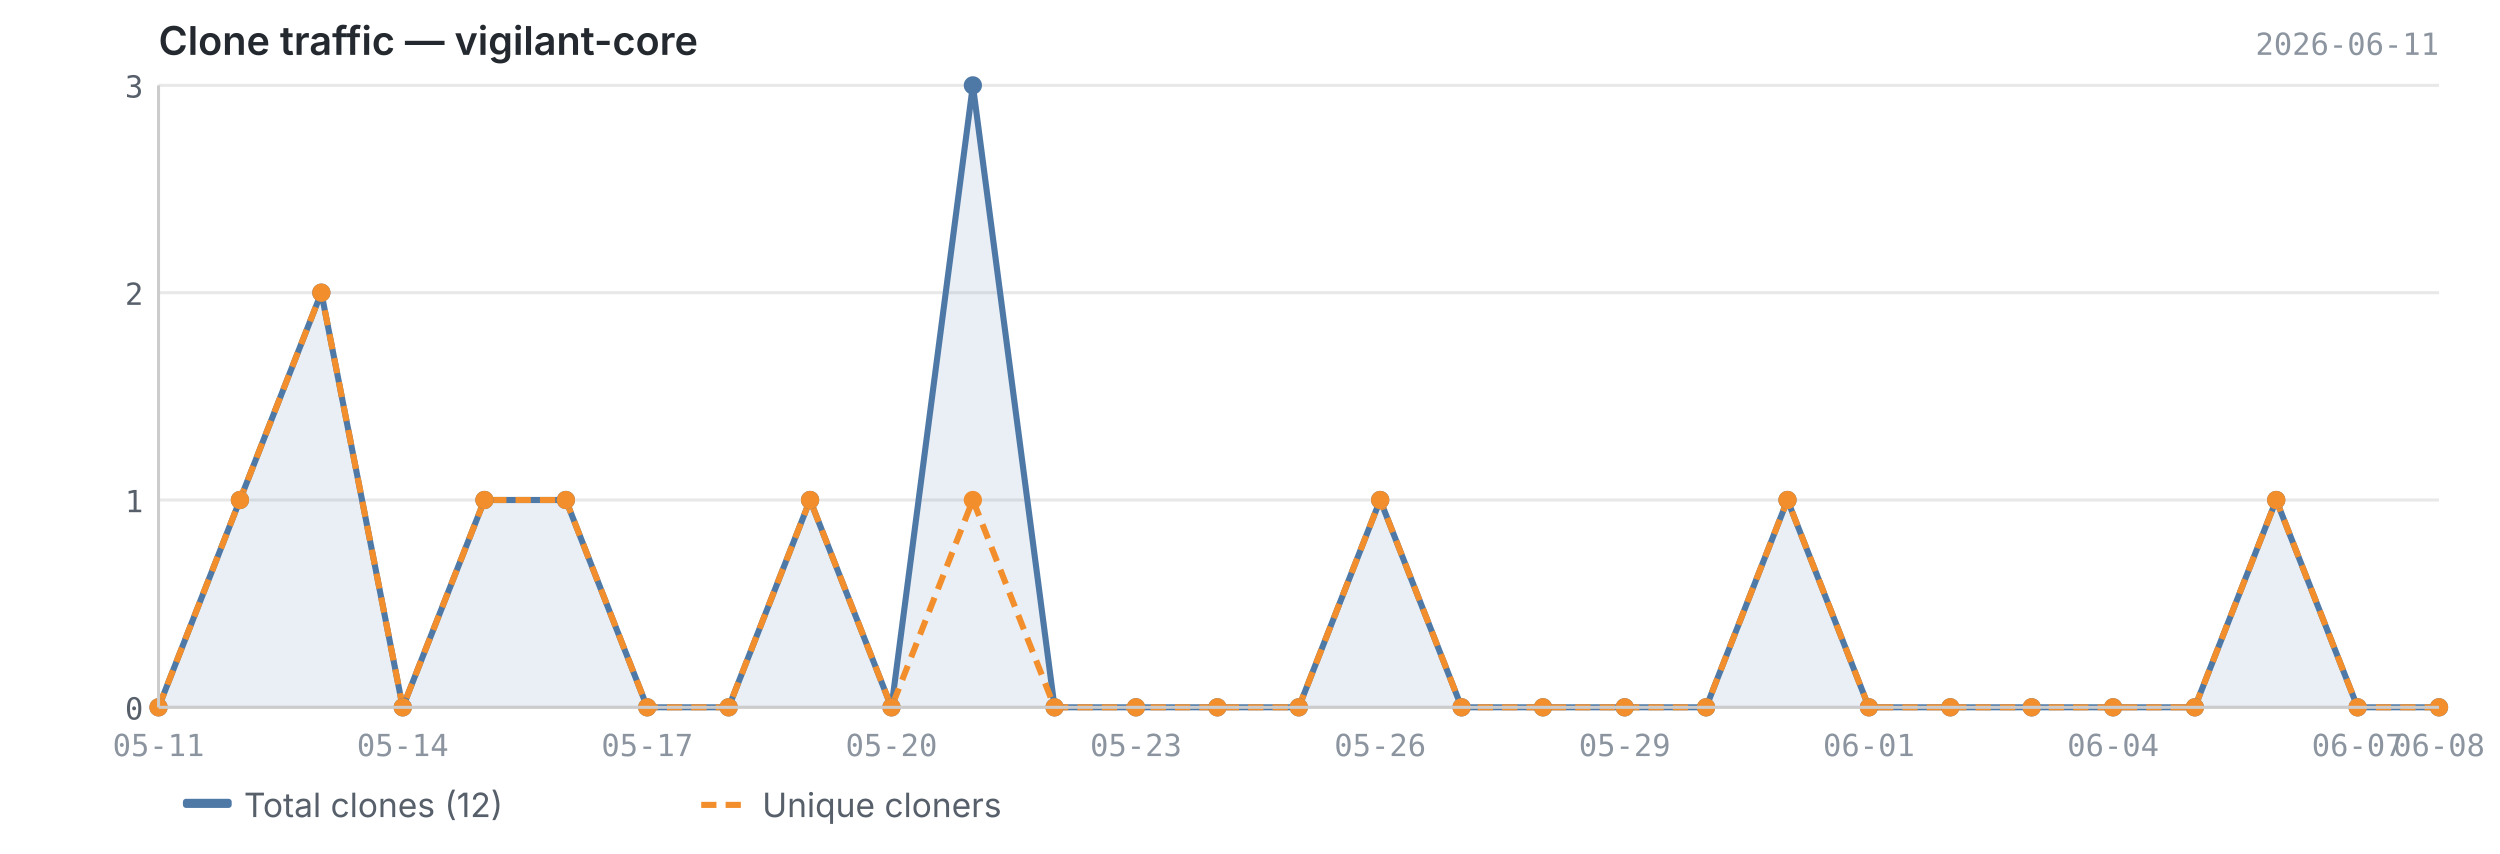
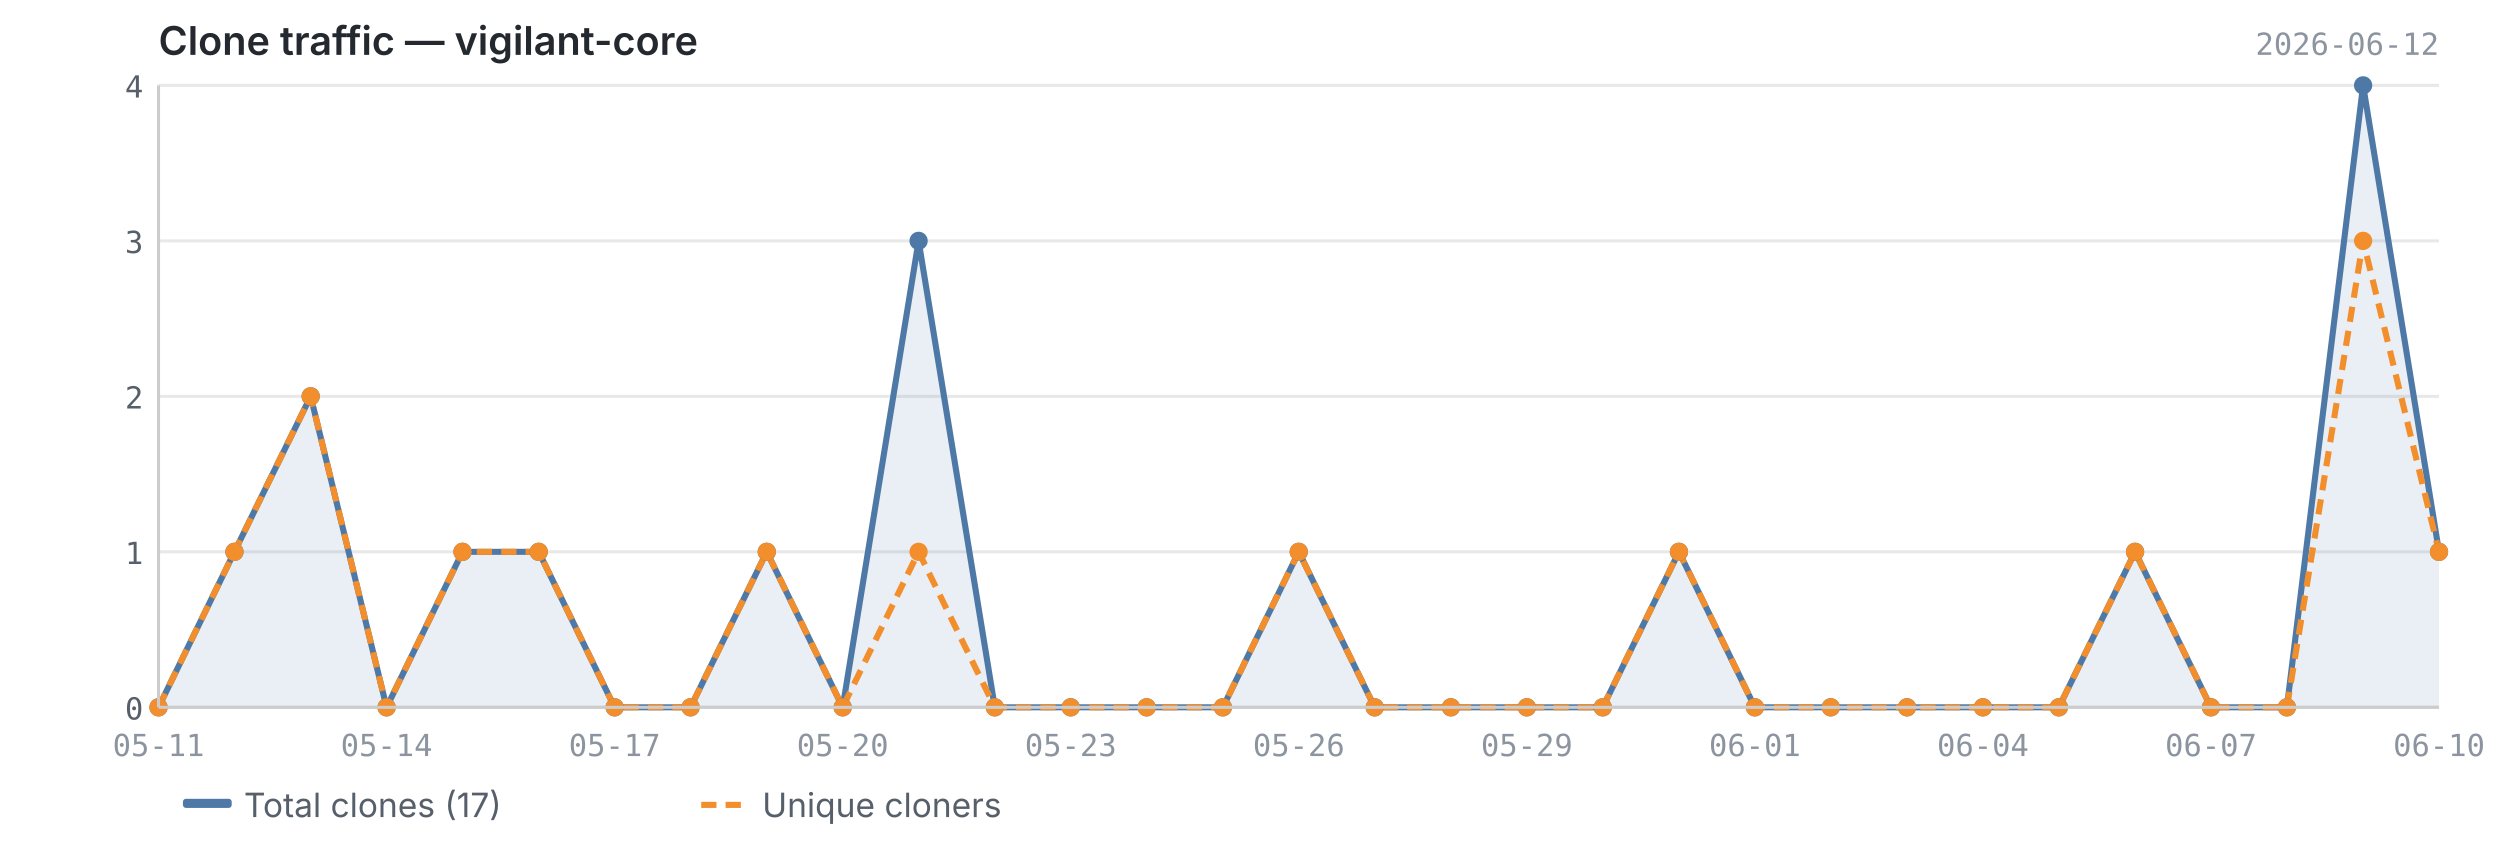
<svg xmlns="http://www.w3.org/2000/svg" viewBox="0 0 820 280" width="820" height="280">
  <text x="52" y="18" font-size="13" font-weight="600" fill="#24292f" font-family="-apple-system, BlinkMacSystemFont, 'Segoe UI', sans-serif">Clone traffic — vigilant-core</text>
-   <text x="800" y="18" font-size="10" fill="#8c959f" font-family="ui-monospace, SFMono-Regular, 'SF Mono', Menlo, monospace" text-anchor="end">2026-06-11</text>
+   <text x="800" y="18" font-size="10" fill="#8c959f" font-family="ui-monospace, SFMono-Regular, 'SF Mono', Menlo, monospace" text-anchor="end">2026-06-12</text>
  <line x1="52" y1="232.0" x2="800" y2="232.0" stroke="#e8e8e8" stroke-width="1" />
-   <line x1="52" y1="164.0" x2="800" y2="164.0" stroke="#e8e8e8" stroke-width="1" />
-   <line x1="52" y1="96.0" x2="800" y2="96.0" stroke="#e8e8e8" stroke-width="1" />
+   <line x1="52" y1="181.0" x2="800" y2="181.0" stroke="#e8e8e8" stroke-width="1" />
+   <line x1="52" y1="130.0" x2="800" y2="130.0" stroke="#e8e8e8" stroke-width="1" />
+   <line x1="52" y1="79.0" x2="800" y2="79.0" stroke="#e8e8e8" stroke-width="1" />
  <line x1="52" y1="28.0" x2="800" y2="28.0" stroke="#e8e8e8" stroke-width="1" />
-   <path d="M52.0,232.0 L52.0,232.0 L78.7,164.0 L105.4,96.0 L132.1,232.0 L158.9,164.0 L185.6,164.0 L212.3,232.0 L239.0,232.0 L265.7,164.0 L292.4,232.0 L319.1,28.0 L345.9,232.0 L372.6,232.0 L399.3,232.0 L426.0,232.0 L452.7,164.0 L479.4,232.0 L506.1,232.0 L532.9,232.0 L559.6,232.0 L586.3,164.0 L613.0,232.0 L639.7,232.0 L666.4,232.0 L693.1,232.0 L719.9,232.0 L746.6,164.0 L773.3,232.0 L800.0,232.0 L800.0,232.0 L52.0,232.0Z" fill="#4e79a7" opacity="0.12" />
-   <polyline points="52.0,232.0 78.7,164.0 105.4,96.0 132.1,232.0 158.9,164.0 185.6,164.0 212.3,232.0 239.0,232.0 265.7,164.0 292.4,232.0 319.1,28.0 345.9,232.0 372.6,232.0 399.3,232.0 426.0,232.0 452.7,164.0 479.4,232.0 506.1,232.0 532.9,232.0 559.6,232.0 586.3,164.0 613.0,232.0 639.7,232.0 666.4,232.0 693.1,232.0 719.9,232.0 746.6,164.0 773.3,232.0 800.0,232.0" fill="none" stroke="#4e79a7" stroke-width="2" stroke-linejoin="round" />
-   <polyline points="52.0,232.0 78.7,164.0 105.4,96.0 132.1,232.0 158.9,164.0 185.6,164.0 212.3,232.0 239.0,232.0 265.7,164.0 292.4,232.0 319.1,164.0 345.9,232.0 372.6,232.0 399.3,232.0 426.0,232.0 452.7,164.0 479.4,232.0 506.1,232.0 532.9,232.0 559.6,232.0 586.3,164.0 613.0,232.0 639.7,232.0 666.4,232.0 693.1,232.0 719.9,232.0 746.6,164.0 773.3,232.0 800.0,232.0" fill="none" stroke="#f28e2b" stroke-width="2" stroke-linejoin="round" stroke-dasharray="5,3" />
+   <path d="M52.0,232.0 L52.0,232.0 L76.9,181.0 L101.9,130.0 L126.8,232.0 L151.7,181.0 L176.7,181.0 L201.6,232.0 L226.5,232.0 L251.5,181.0 L276.4,232.0 L301.3,79.0 L326.3,232.0 L351.2,232.0 L376.1,232.0 L401.1,232.0 L426.0,181.0 L450.9,232.0 L475.9,232.0 L500.8,232.0 L525.7,232.0 L550.7,181.0 L575.6,232.0 L600.5,232.0 L625.5,232.0 L650.4,232.0 L675.3,232.0 L700.3,181.0 L725.2,232.0 L750.1,232.0 L775.1,28.0 L800.0,181.0 L800.0,232.0 L52.0,232.0Z" fill="#4e79a7" opacity="0.12" />
+   <polyline points="52.0,232.0 76.9,181.0 101.9,130.0 126.8,232.0 151.7,181.0 176.7,181.0 201.6,232.0 226.5,232.0 251.5,181.0 276.4,232.0 301.3,79.0 326.3,232.0 351.2,232.0 376.1,232.0 401.1,232.0 426.0,181.0 450.9,232.0 475.9,232.0 500.8,232.0 525.7,232.0 550.7,181.0 575.6,232.0 600.5,232.0 625.5,232.0 650.4,232.0 675.3,232.0 700.3,181.0 725.2,232.0 750.1,232.0 775.1,28.0 800.0,181.0" fill="none" stroke="#4e79a7" stroke-width="2" stroke-linejoin="round" />
+   <polyline points="52.0,232.0 76.9,181.0 101.9,130.0 126.8,232.0 151.7,181.0 176.7,181.0 201.6,232.0 226.5,232.0 251.5,181.0 276.4,232.0 301.3,181.0 326.3,232.0 351.2,232.0 376.1,232.0 401.1,232.0 426.0,181.0 450.9,232.0 475.9,232.0 500.8,232.0 525.7,232.0 550.7,181.0 575.6,232.0 600.5,232.0 625.5,232.0 650.4,232.0 675.3,232.0 700.3,181.0 725.2,232.0 750.1,232.0 775.1,79.0 800.0,181.0" fill="none" stroke="#f28e2b" stroke-width="2" stroke-linejoin="round" stroke-dasharray="5,3" />
  <circle cx="52.0" cy="232.0" r="3" fill="#4e79a7" />
-   <circle cx="78.7" cy="164.0" r="3" fill="#4e79a7" />
-   <circle cx="105.4" cy="96.0" r="3" fill="#4e79a7" />
-   <circle cx="132.1" cy="232.0" r="3" fill="#4e79a7" />
-   <circle cx="158.9" cy="164.0" r="3" fill="#4e79a7" />
-   <circle cx="185.6" cy="164.0" r="3" fill="#4e79a7" />
-   <circle cx="212.3" cy="232.0" r="3" fill="#4e79a7" />
-   <circle cx="239.0" cy="232.0" r="3" fill="#4e79a7" />
-   <circle cx="265.7" cy="164.0" r="3" fill="#4e79a7" />
-   <circle cx="292.4" cy="232.0" r="3" fill="#4e79a7" />
-   <circle cx="319.1" cy="28.0" r="3" fill="#4e79a7" />
-   <circle cx="345.9" cy="232.0" r="3" fill="#4e79a7" />
-   <circle cx="372.6" cy="232.0" r="3" fill="#4e79a7" />
-   <circle cx="399.3" cy="232.0" r="3" fill="#4e79a7" />
-   <circle cx="426.0" cy="232.0" r="3" fill="#4e79a7" />
-   <circle cx="452.7" cy="164.0" r="3" fill="#4e79a7" />
-   <circle cx="479.4" cy="232.0" r="3" fill="#4e79a7" />
-   <circle cx="506.1" cy="232.0" r="3" fill="#4e79a7" />
-   <circle cx="532.9" cy="232.0" r="3" fill="#4e79a7" />
-   <circle cx="559.6" cy="232.0" r="3" fill="#4e79a7" />
-   <circle cx="586.3" cy="164.0" r="3" fill="#4e79a7" />
-   <circle cx="613.0" cy="232.0" r="3" fill="#4e79a7" />
-   <circle cx="639.7" cy="232.0" r="3" fill="#4e79a7" />
-   <circle cx="666.4" cy="232.0" r="3" fill="#4e79a7" />
-   <circle cx="693.1" cy="232.0" r="3" fill="#4e79a7" />
-   <circle cx="719.9" cy="232.0" r="3" fill="#4e79a7" />
-   <circle cx="746.6" cy="164.0" r="3" fill="#4e79a7" />
-   <circle cx="773.3" cy="232.0" r="3" fill="#4e79a7" />
-   <circle cx="800.0" cy="232.0" r="3" fill="#4e79a7" />
+   <circle cx="76.9" cy="181.0" r="3" fill="#4e79a7" />
+   <circle cx="101.9" cy="130.0" r="3" fill="#4e79a7" />
+   <circle cx="126.8" cy="232.0" r="3" fill="#4e79a7" />
+   <circle cx="151.7" cy="181.0" r="3" fill="#4e79a7" />
+   <circle cx="176.7" cy="181.0" r="3" fill="#4e79a7" />
+   <circle cx="201.6" cy="232.0" r="3" fill="#4e79a7" />
+   <circle cx="226.5" cy="232.0" r="3" fill="#4e79a7" />
+   <circle cx="251.5" cy="181.0" r="3" fill="#4e79a7" />
+   <circle cx="276.4" cy="232.0" r="3" fill="#4e79a7" />
+   <circle cx="301.3" cy="79.0" r="3" fill="#4e79a7" />
+   <circle cx="326.3" cy="232.0" r="3" fill="#4e79a7" />
+   <circle cx="351.2" cy="232.0" r="3" fill="#4e79a7" />
+   <circle cx="376.1" cy="232.0" r="3" fill="#4e79a7" />
+   <circle cx="401.1" cy="232.0" r="3" fill="#4e79a7" />
+   <circle cx="426.0" cy="181.0" r="3" fill="#4e79a7" />
+   <circle cx="450.9" cy="232.0" r="3" fill="#4e79a7" />
+   <circle cx="475.9" cy="232.0" r="3" fill="#4e79a7" />
+   <circle cx="500.8" cy="232.0" r="3" fill="#4e79a7" />
+   <circle cx="525.7" cy="232.0" r="3" fill="#4e79a7" />
+   <circle cx="550.7" cy="181.0" r="3" fill="#4e79a7" />
+   <circle cx="575.6" cy="232.0" r="3" fill="#4e79a7" />
+   <circle cx="600.5" cy="232.0" r="3" fill="#4e79a7" />
+   <circle cx="625.5" cy="232.0" r="3" fill="#4e79a7" />
+   <circle cx="650.4" cy="232.0" r="3" fill="#4e79a7" />
+   <circle cx="675.3" cy="232.0" r="3" fill="#4e79a7" />
+   <circle cx="700.3" cy="181.0" r="3" fill="#4e79a7" />
+   <circle cx="725.2" cy="232.0" r="3" fill="#4e79a7" />
+   <circle cx="750.1" cy="232.0" r="3" fill="#4e79a7" />
+   <circle cx="775.1" cy="28.0" r="3" fill="#4e79a7" />
+   <circle cx="800.0" cy="181.0" r="3" fill="#4e79a7" />
  <circle cx="52.0" cy="232.0" r="3" fill="#f28e2b" />
-   <circle cx="78.7" cy="164.0" r="3" fill="#f28e2b" />
-   <circle cx="105.4" cy="96.0" r="3" fill="#f28e2b" />
-   <circle cx="132.1" cy="232.0" r="3" fill="#f28e2b" />
-   <circle cx="158.9" cy="164.0" r="3" fill="#f28e2b" />
-   <circle cx="185.6" cy="164.0" r="3" fill="#f28e2b" />
-   <circle cx="212.3" cy="232.0" r="3" fill="#f28e2b" />
-   <circle cx="239.0" cy="232.0" r="3" fill="#f28e2b" />
-   <circle cx="265.7" cy="164.0" r="3" fill="#f28e2b" />
-   <circle cx="292.4" cy="232.0" r="3" fill="#f28e2b" />
-   <circle cx="319.1" cy="164.0" r="3" fill="#f28e2b" />
-   <circle cx="345.9" cy="232.0" r="3" fill="#f28e2b" />
-   <circle cx="372.6" cy="232.0" r="3" fill="#f28e2b" />
-   <circle cx="399.3" cy="232.0" r="3" fill="#f28e2b" />
-   <circle cx="426.0" cy="232.0" r="3" fill="#f28e2b" />
-   <circle cx="452.7" cy="164.0" r="3" fill="#f28e2b" />
-   <circle cx="479.4" cy="232.0" r="3" fill="#f28e2b" />
-   <circle cx="506.1" cy="232.0" r="3" fill="#f28e2b" />
-   <circle cx="532.9" cy="232.0" r="3" fill="#f28e2b" />
-   <circle cx="559.6" cy="232.0" r="3" fill="#f28e2b" />
-   <circle cx="586.3" cy="164.0" r="3" fill="#f28e2b" />
-   <circle cx="613.0" cy="232.0" r="3" fill="#f28e2b" />
-   <circle cx="639.7" cy="232.0" r="3" fill="#f28e2b" />
-   <circle cx="666.4" cy="232.0" r="3" fill="#f28e2b" />
-   <circle cx="693.1" cy="232.0" r="3" fill="#f28e2b" />
-   <circle cx="719.9" cy="232.0" r="3" fill="#f28e2b" />
-   <circle cx="746.6" cy="164.0" r="3" fill="#f28e2b" />
-   <circle cx="773.3" cy="232.0" r="3" fill="#f28e2b" />
-   <circle cx="800.0" cy="232.0" r="3" fill="#f28e2b" />
+   <circle cx="76.9" cy="181.0" r="3" fill="#f28e2b" />
+   <circle cx="101.9" cy="130.0" r="3" fill="#f28e2b" />
+   <circle cx="126.8" cy="232.0" r="3" fill="#f28e2b" />
+   <circle cx="151.7" cy="181.0" r="3" fill="#f28e2b" />
+   <circle cx="176.7" cy="181.0" r="3" fill="#f28e2b" />
+   <circle cx="201.6" cy="232.0" r="3" fill="#f28e2b" />
+   <circle cx="226.5" cy="232.0" r="3" fill="#f28e2b" />
+   <circle cx="251.5" cy="181.0" r="3" fill="#f28e2b" />
+   <circle cx="276.4" cy="232.0" r="3" fill="#f28e2b" />
+   <circle cx="301.3" cy="181.0" r="3" fill="#f28e2b" />
+   <circle cx="326.3" cy="232.0" r="3" fill="#f28e2b" />
+   <circle cx="351.2" cy="232.0" r="3" fill="#f28e2b" />
+   <circle cx="376.1" cy="232.0" r="3" fill="#f28e2b" />
+   <circle cx="401.1" cy="232.0" r="3" fill="#f28e2b" />
+   <circle cx="426.0" cy="181.0" r="3" fill="#f28e2b" />
+   <circle cx="450.9" cy="232.0" r="3" fill="#f28e2b" />
+   <circle cx="475.9" cy="232.0" r="3" fill="#f28e2b" />
+   <circle cx="500.8" cy="232.0" r="3" fill="#f28e2b" />
+   <circle cx="525.7" cy="232.0" r="3" fill="#f28e2b" />
+   <circle cx="550.7" cy="181.0" r="3" fill="#f28e2b" />
+   <circle cx="575.6" cy="232.0" r="3" fill="#f28e2b" />
+   <circle cx="600.5" cy="232.0" r="3" fill="#f28e2b" />
+   <circle cx="625.5" cy="232.0" r="3" fill="#f28e2b" />
+   <circle cx="650.4" cy="232.0" r="3" fill="#f28e2b" />
+   <circle cx="675.3" cy="232.0" r="3" fill="#f28e2b" />
+   <circle cx="700.3" cy="181.0" r="3" fill="#f28e2b" />
+   <circle cx="725.2" cy="232.0" r="3" fill="#f28e2b" />
+   <circle cx="750.1" cy="232.0" r="3" fill="#f28e2b" />
+   <circle cx="775.1" cy="79.0" r="3" fill="#f28e2b" />
+   <circle cx="800.0" cy="181.0" r="3" fill="#f28e2b" />
  <line x1="52" y1="28" x2="52" y2="232" stroke="#cccccc" stroke-width="1" />
  <line x1="52" y1="232" x2="800" y2="232" stroke="#cccccc" stroke-width="1" />
  <text x="47" y="236.0" text-anchor="end" font-size="10" fill="#57606a" font-family="ui-monospace, SFMono-Regular, 'SF Mono', Menlo, monospace">0</text>
-   <text x="47" y="168.0" text-anchor="end" font-size="10" fill="#57606a" font-family="ui-monospace, SFMono-Regular, 'SF Mono', Menlo, monospace">1</text>
-   <text x="47" y="100.0" text-anchor="end" font-size="10" fill="#57606a" font-family="ui-monospace, SFMono-Regular, 'SF Mono', Menlo, monospace">2</text>
-   <text x="47" y="32.0" text-anchor="end" font-size="10" fill="#57606a" font-family="ui-monospace, SFMono-Regular, 'SF Mono', Menlo, monospace">3</text>
+   <text x="47" y="185.0" text-anchor="end" font-size="10" fill="#57606a" font-family="ui-monospace, SFMono-Regular, 'SF Mono', Menlo, monospace">1</text>
+   <text x="47" y="134.0" text-anchor="end" font-size="10" fill="#57606a" font-family="ui-monospace, SFMono-Regular, 'SF Mono', Menlo, monospace">2</text>
+   <text x="47" y="83.0" text-anchor="end" font-size="10" fill="#57606a" font-family="ui-monospace, SFMono-Regular, 'SF Mono', Menlo, monospace">3</text>
+   <text x="47" y="32.0" text-anchor="end" font-size="10" fill="#57606a" font-family="ui-monospace, SFMono-Regular, 'SF Mono', Menlo, monospace">4</text>
  <text x="52.0" y="248" text-anchor="middle" font-size="10" fill="#8c959f" font-family="ui-monospace, SFMono-Regular, 'SF Mono', Menlo, monospace">05-11</text>
-   <text x="132.1" y="248" text-anchor="middle" font-size="10" fill="#8c959f" font-family="ui-monospace, SFMono-Regular, 'SF Mono', Menlo, monospace">05-14</text>
-   <text x="212.3" y="248" text-anchor="middle" font-size="10" fill="#8c959f" font-family="ui-monospace, SFMono-Regular, 'SF Mono', Menlo, monospace">05-17</text>
-   <text x="292.4" y="248" text-anchor="middle" font-size="10" fill="#8c959f" font-family="ui-monospace, SFMono-Regular, 'SF Mono', Menlo, monospace">05-20</text>
-   <text x="372.6" y="248" text-anchor="middle" font-size="10" fill="#8c959f" font-family="ui-monospace, SFMono-Regular, 'SF Mono', Menlo, monospace">05-23</text>
-   <text x="452.7" y="248" text-anchor="middle" font-size="10" fill="#8c959f" font-family="ui-monospace, SFMono-Regular, 'SF Mono', Menlo, monospace">05-26</text>
-   <text x="532.9" y="248" text-anchor="middle" font-size="10" fill="#8c959f" font-family="ui-monospace, SFMono-Regular, 'SF Mono', Menlo, monospace">05-29</text>
-   <text x="613.0" y="248" text-anchor="middle" font-size="10" fill="#8c959f" font-family="ui-monospace, SFMono-Regular, 'SF Mono', Menlo, monospace">06-01</text>
-   <text x="693.1" y="248" text-anchor="middle" font-size="10" fill="#8c959f" font-family="ui-monospace, SFMono-Regular, 'SF Mono', Menlo, monospace">06-04</text>
-   <text x="773.3" y="248" text-anchor="middle" font-size="10" fill="#8c959f" font-family="ui-monospace, SFMono-Regular, 'SF Mono', Menlo, monospace">06-07</text>
-   <text x="800.0" y="248" text-anchor="middle" font-size="10" fill="#8c959f" font-family="ui-monospace, SFMono-Regular, 'SF Mono', Menlo, monospace">06-08</text>
+   <text x="126.8" y="248" text-anchor="middle" font-size="10" fill="#8c959f" font-family="ui-monospace, SFMono-Regular, 'SF Mono', Menlo, monospace">05-14</text>
+   <text x="201.6" y="248" text-anchor="middle" font-size="10" fill="#8c959f" font-family="ui-monospace, SFMono-Regular, 'SF Mono', Menlo, monospace">05-17</text>
+   <text x="276.4" y="248" text-anchor="middle" font-size="10" fill="#8c959f" font-family="ui-monospace, SFMono-Regular, 'SF Mono', Menlo, monospace">05-20</text>
+   <text x="351.2" y="248" text-anchor="middle" font-size="10" fill="#8c959f" font-family="ui-monospace, SFMono-Regular, 'SF Mono', Menlo, monospace">05-23</text>
+   <text x="426.0" y="248" text-anchor="middle" font-size="10" fill="#8c959f" font-family="ui-monospace, SFMono-Regular, 'SF Mono', Menlo, monospace">05-26</text>
+   <text x="500.8" y="248" text-anchor="middle" font-size="10" fill="#8c959f" font-family="ui-monospace, SFMono-Regular, 'SF Mono', Menlo, monospace">05-29</text>
+   <text x="575.6" y="248" text-anchor="middle" font-size="10" fill="#8c959f" font-family="ui-monospace, SFMono-Regular, 'SF Mono', Menlo, monospace">06-01</text>
+   <text x="650.4" y="248" text-anchor="middle" font-size="10" fill="#8c959f" font-family="ui-monospace, SFMono-Regular, 'SF Mono', Menlo, monospace">06-04</text>
+   <text x="725.2" y="248" text-anchor="middle" font-size="10" fill="#8c959f" font-family="ui-monospace, SFMono-Regular, 'SF Mono', Menlo, monospace">06-07</text>
+   <text x="800.0" y="248" text-anchor="middle" font-size="10" fill="#8c959f" font-family="ui-monospace, SFMono-Regular, 'SF Mono', Menlo, monospace">06-10</text>
  <rect x="60" y="262" width="16" height="3" fill="#4e79a7" rx="1" />
-   <text x="80" y="268" font-size="11" fill="#57606a" font-family="-apple-system, BlinkMacSystemFont, 'Segoe UI', sans-serif">Total clones (12)</text>
+   <text x="80" y="268" font-size="11" fill="#57606a" font-family="-apple-system, BlinkMacSystemFont, 'Segoe UI', sans-serif">Total clones (17)</text>
  <line x1="230" y1="264" x2="246" y2="264" stroke="#f28e2b" stroke-width="2" stroke-dasharray="5,3" />
  <text x="250" y="268" font-size="11" fill="#57606a" font-family="-apple-system, BlinkMacSystemFont, 'Segoe UI', sans-serif">Unique cloners</text>
</svg>
